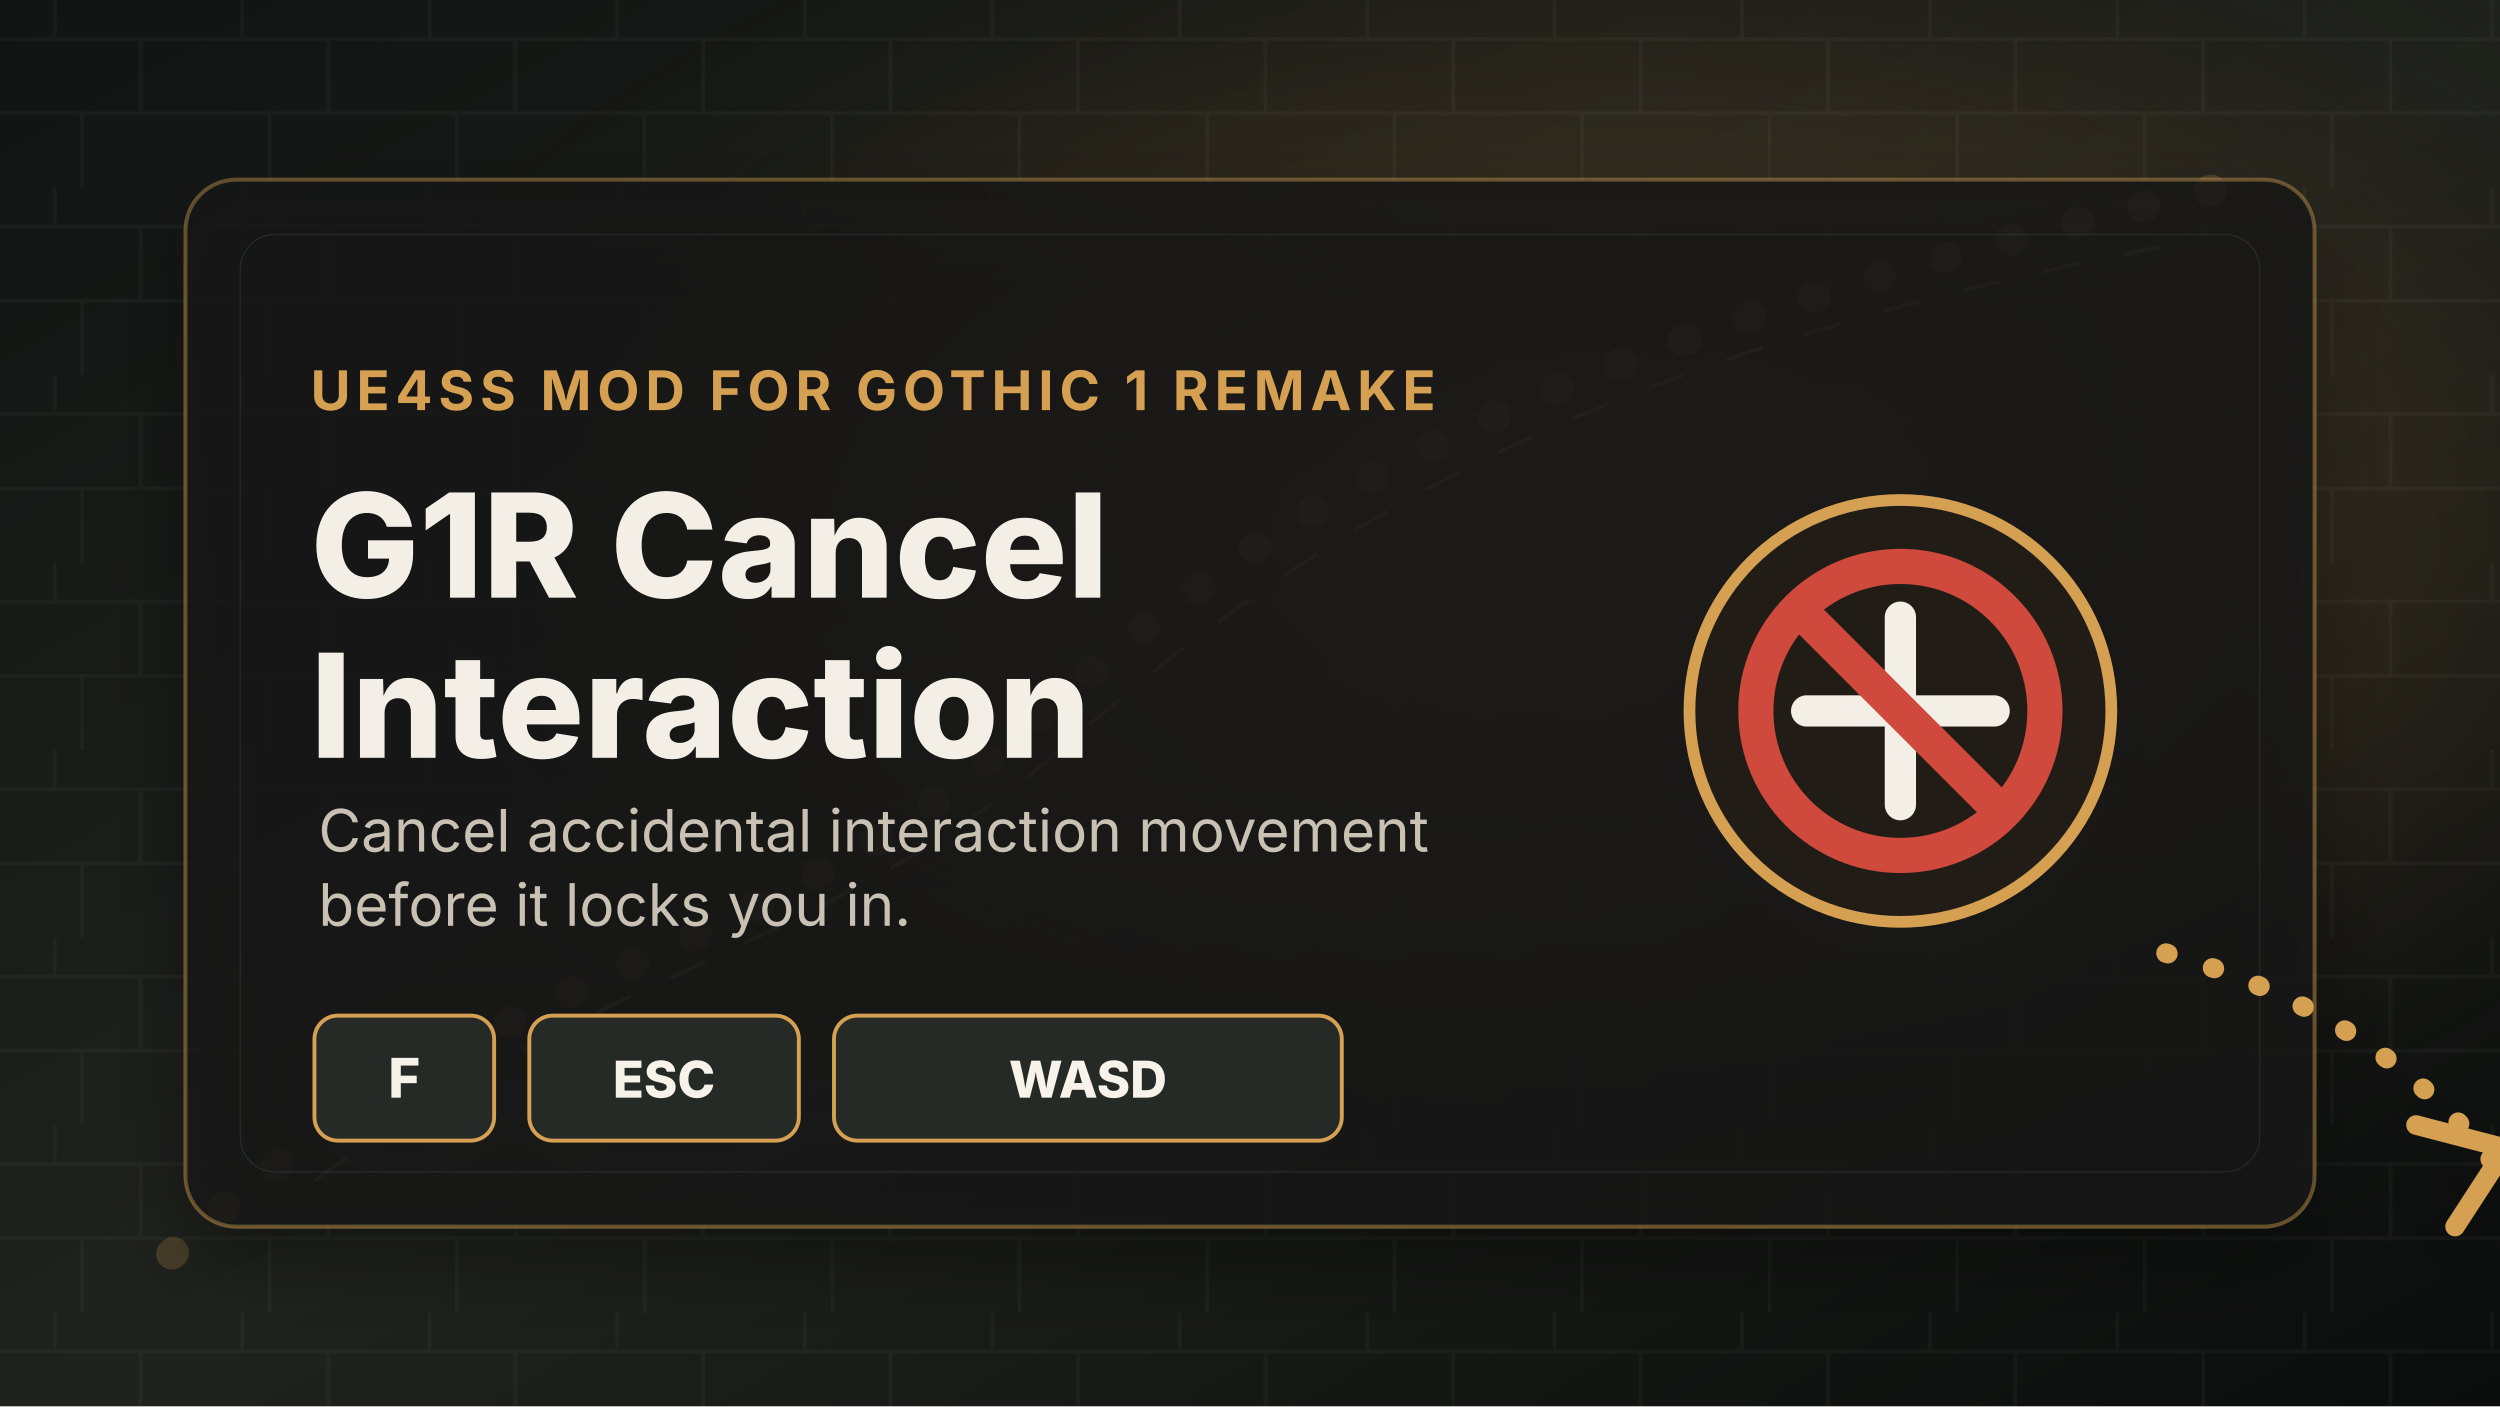
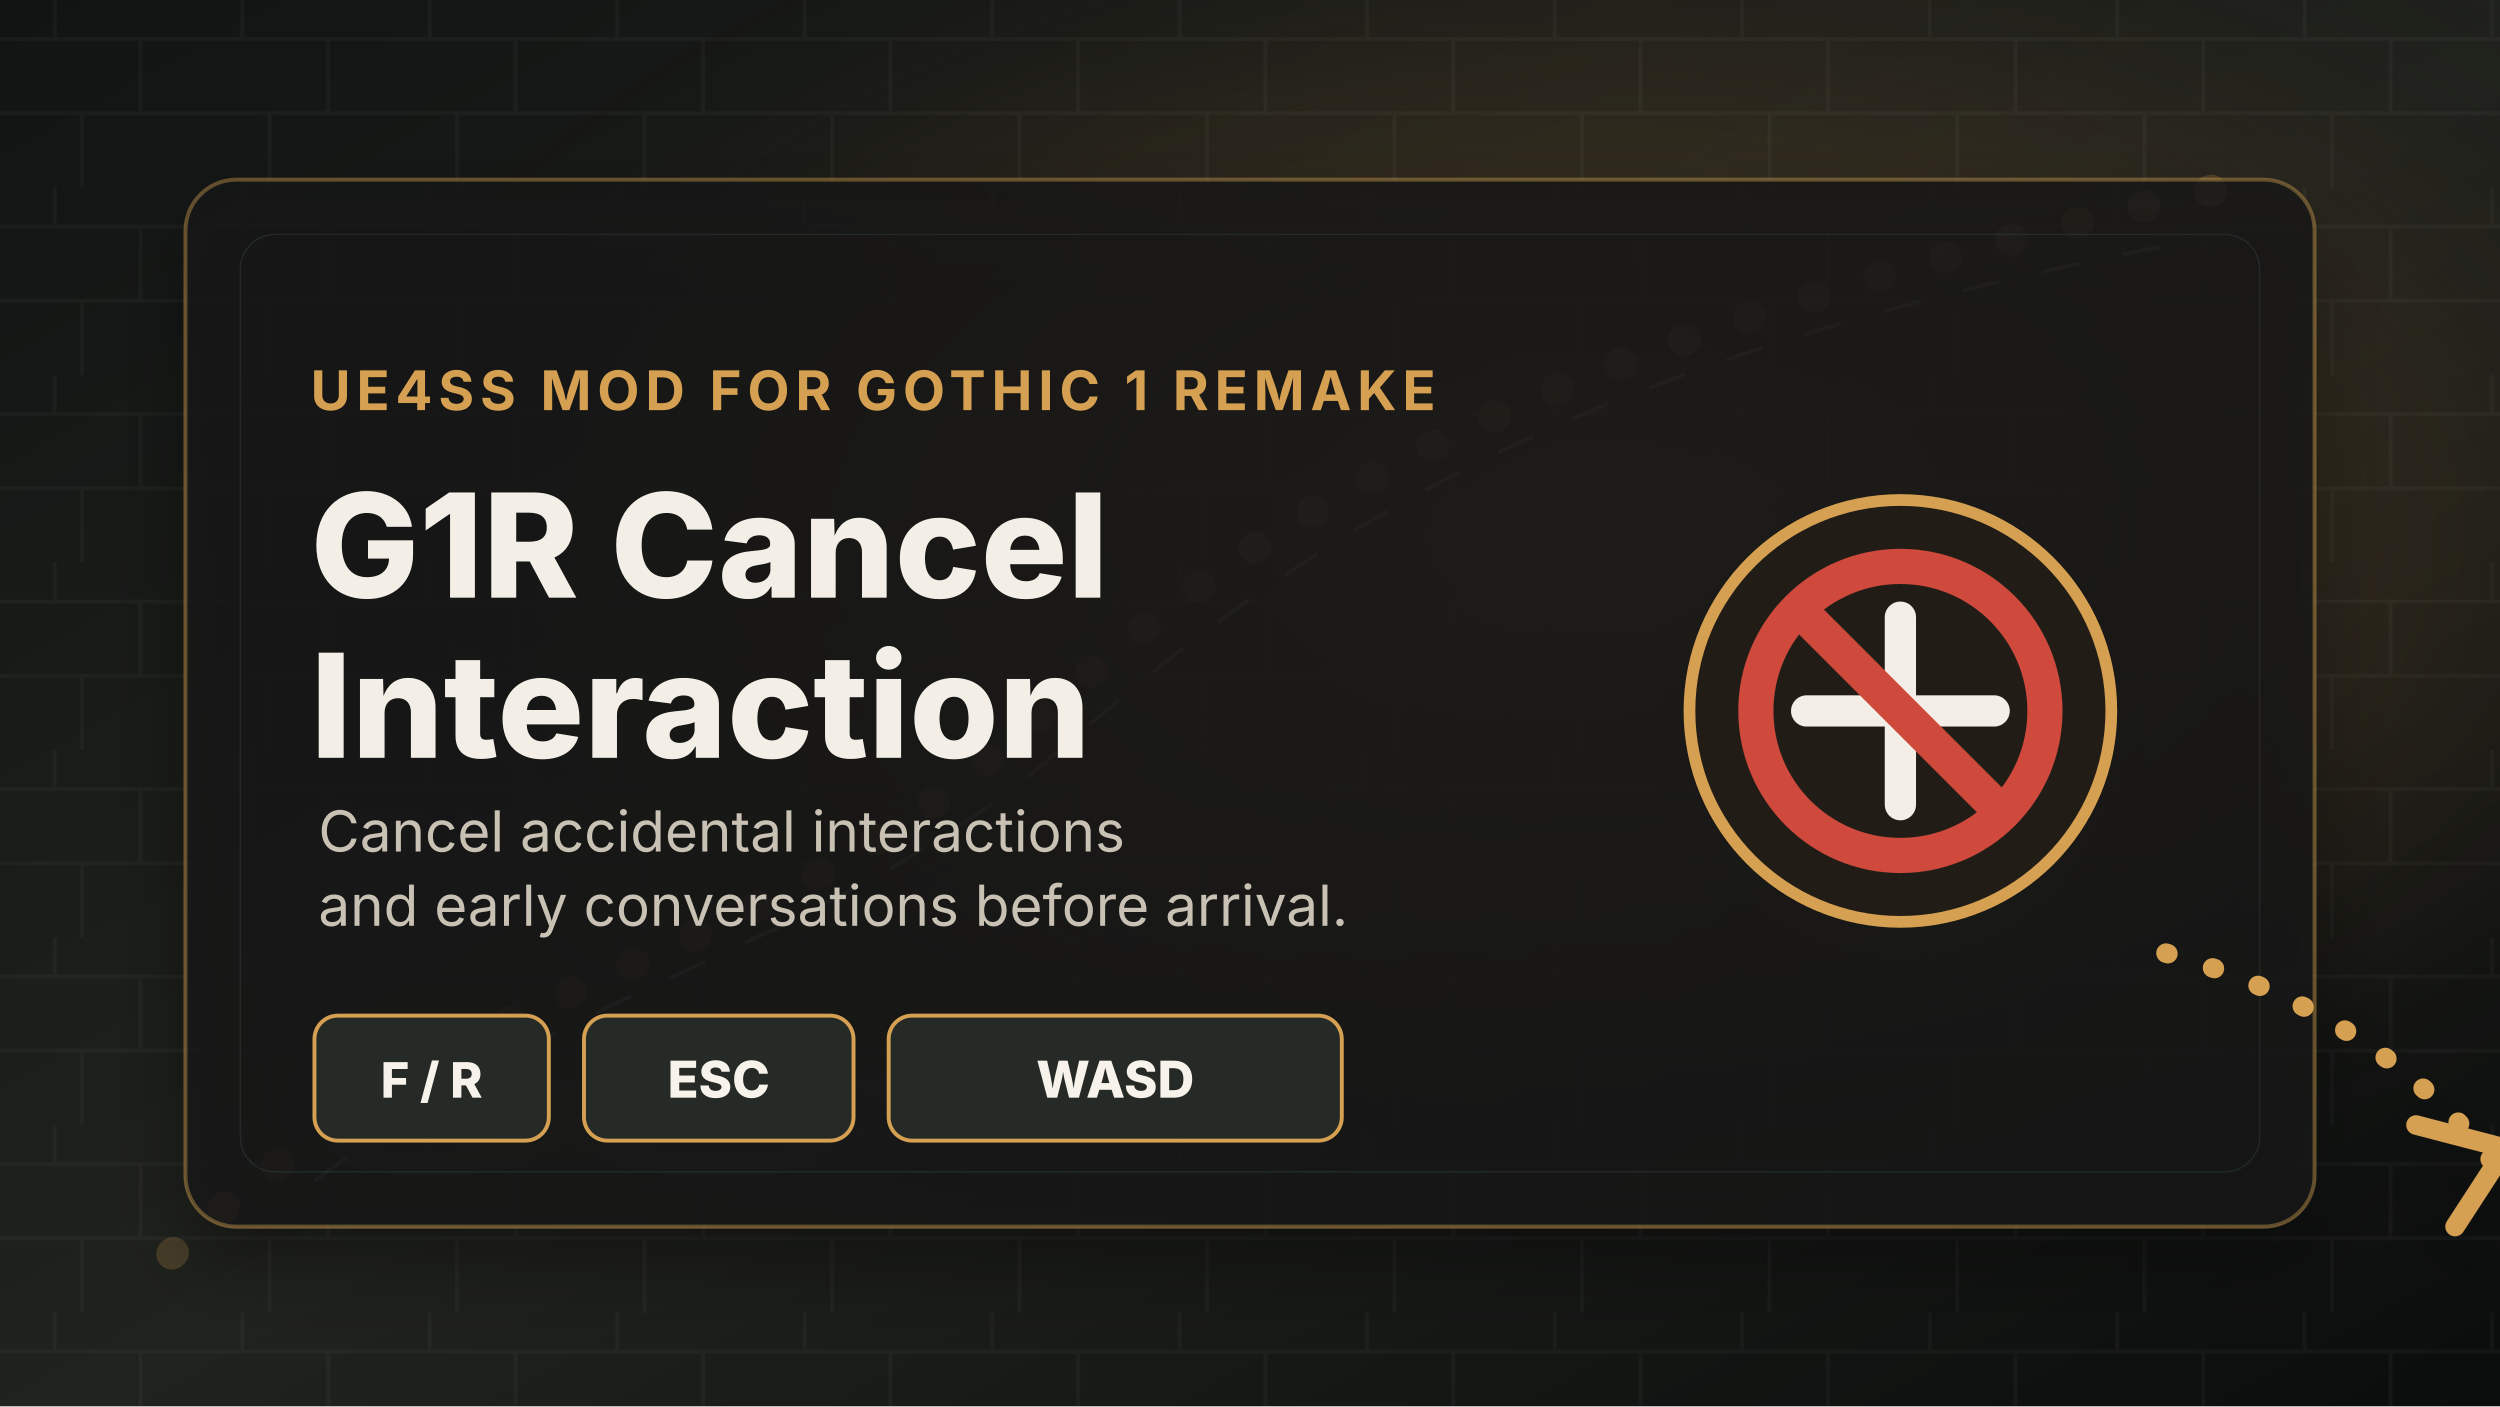
<svg xmlns="http://www.w3.org/2000/svg" width="1280" height="720" viewBox="0 0 1280 720">
  <defs>
    <linearGradient id="bg" x1="0" y1="0" x2="1" y2="1">
      <stop offset="0" stop-color="#111413" />
      <stop offset="0.52" stop-color="#20221d" />
      <stop offset="1" stop-color="#0b0d0d" />
    </linearGradient>
    <radialGradient id="warm" cx="64%" cy="38%" r="54%">
      <stop offset="0" stop-color="#d39b4d" stop-opacity="0.32" />
      <stop offset="0.62" stop-color="#8b5d2c" stop-opacity="0.12" />
      <stop offset="1" stop-color="#000000" stop-opacity="0" />
    </radialGradient>
    <pattern id="stone" width="96" height="96" patternUnits="userSpaceOnUse">
      <path d="M0 20H96M0 58H96M28 0V20M72 20V58M42 58V96" stroke="#ffffff" stroke-opacity="0.035" stroke-width="2" />
    </pattern>
    <filter id="softShadow" x="-20%" y="-20%" width="140%" height="140%">
      <feDropShadow dx="0" dy="18" stdDeviation="20" flood-color="#000" flood-opacity="0.42" />
    </filter>
  </defs>
  <rect width="1280" height="720" fill="url(#bg)" />
  <rect width="1280" height="720" fill="url(#warm)" />
  <rect width="1280" height="720" fill="url(#stone)" />
  <g opacity="0.22">
    <path d="M88 642C250 490 384 500 529 370C653 258 784 176 1156 92" fill="none" stroke="#d8a056" stroke-width="16" stroke-linecap="round" stroke-dasharray="1 34" />
    <path d="M162 604C304 498 426 485 545 382C676 268 812 184 1108 126" fill="none" stroke="#ffffff" stroke-width="2" stroke-linecap="round" stroke-dasharray="18 24" />
  </g>
  <g transform="translate(95 92)" filter="url(#softShadow)">
    <rect x="0" y="0" width="1090" height="536" rx="26" fill="#131716" fill-opacity="0.82" stroke="#d6a052" stroke-opacity="0.4" stroke-width="2" />
    <rect x="28" y="28" width="1034" height="480" rx="18" fill="none" stroke="#ffffff" stroke-opacity="0.07" />
    <text x="64" y="118" fill="#d6a052" font-family="Inter, Segoe UI, Arial, sans-serif" font-size="28" font-weight="700" letter-spacing="3">UE4SS MOD FOR GOTHIC 1 REMAKE</text>
    <text x="64" y="214" fill="#f4efe6" font-family="Inter, Segoe UI, Arial, sans-serif" font-size="74" font-weight="800">G1R Cancel</text>
    <text x="64" y="296" fill="#f4efe6" font-family="Inter, Segoe UI, Arial, sans-serif" font-size="74" font-weight="800">Interaction</text>
-     <text x="68" y="344" fill="#c9c1b3" font-family="Inter, Segoe UI, Arial, sans-serif" font-size="30">Cancel accidental interaction movement</text>
-     <text x="68" y="382" fill="#c9c1b3" font-family="Inter, Segoe UI, Arial, sans-serif" font-size="30">before it locks you in.</text>
+     <text x="68" y="344" fill="#c9c1b3" font-family="Inter, Segoe UI, Arial, sans-serif" font-size="29">Cancel accidental interactions</text>
+     <text x="68" y="382" fill="#c9c1b3" font-family="Inter, Segoe UI, Arial, sans-serif" font-size="29">and early conversations before arrival.</text>
    <g transform="translate(66 428)">
-       <rect x="0" y="0" width="92" height="64" rx="12" fill="#252a27" stroke="#d6a052" stroke-width="2" />
-       <text x="46" y="42" text-anchor="middle" fill="#f8f3ea" font-family="Inter, Segoe UI, Arial, sans-serif" font-size="28" font-weight="800">F</text>
-       <rect x="110" y="0" width="138" height="64" rx="12" fill="#252a27" stroke="#d6a052" stroke-width="2" />
-       <text x="179" y="42" text-anchor="middle" fill="#f8f3ea" font-family="Inter, Segoe UI, Arial, sans-serif" font-size="26" font-weight="800">ESC</text>
-       <rect x="266" y="0" width="260" height="64" rx="12" fill="#252a27" stroke="#d6a052" stroke-width="2" />
-       <text x="396" y="42" text-anchor="middle" fill="#f8f3ea" font-family="Inter, Segoe UI, Arial, sans-serif" font-size="26" font-weight="800">WASD</text>
+       <rect x="0" y="0" width="120" height="64" rx="12" fill="#252a27" stroke="#d6a052" stroke-width="2" />
+       <text x="60" y="42" text-anchor="middle" fill="#f8f3ea" font-family="Inter, Segoe UI, Arial, sans-serif" font-size="25" font-weight="800">F / R</text>
+       <rect x="138" y="0" width="138" height="64" rx="12" fill="#252a27" stroke="#d6a052" stroke-width="2" />
+       <text x="207" y="42" text-anchor="middle" fill="#f8f3ea" font-family="Inter, Segoe UI, Arial, sans-serif" font-size="26" font-weight="800">ESC</text>
+       <rect x="294" y="0" width="232" height="64" rx="12" fill="#252a27" stroke="#d6a052" stroke-width="2" />
+       <text x="410" y="42" text-anchor="middle" fill="#f8f3ea" font-family="Inter, Segoe UI, Arial, sans-serif" font-size="26" font-weight="800">WASD</text>
    </g>
    <g transform="translate(760 154)">
      <circle cx="118" cy="118" r="108" fill="#241f18" stroke="#d6a052" stroke-width="6" />
      <path d="M70 118h96" stroke="#f4efe6" stroke-width="16" stroke-linecap="round" />
      <path d="M118 70v96" stroke="#f4efe6" stroke-width="16" stroke-linecap="round" />
      <circle cx="118" cy="118" r="74" fill="none" stroke="#cf483c" stroke-width="18" />
      <path d="M66 66l104 104" stroke="#cf483c" stroke-width="18" stroke-linecap="round" />
      <path d="M254 242c70 20 126 54 168 108" fill="none" stroke="#d6a052" stroke-width="10" stroke-linecap="round" stroke-dasharray="1 24" />
      <path d="M382 330l46 12-26 40" fill="none" stroke="#d6a052" stroke-width="10" stroke-linecap="round" stroke-linejoin="round" />
    </g>
  </g>
</svg>
